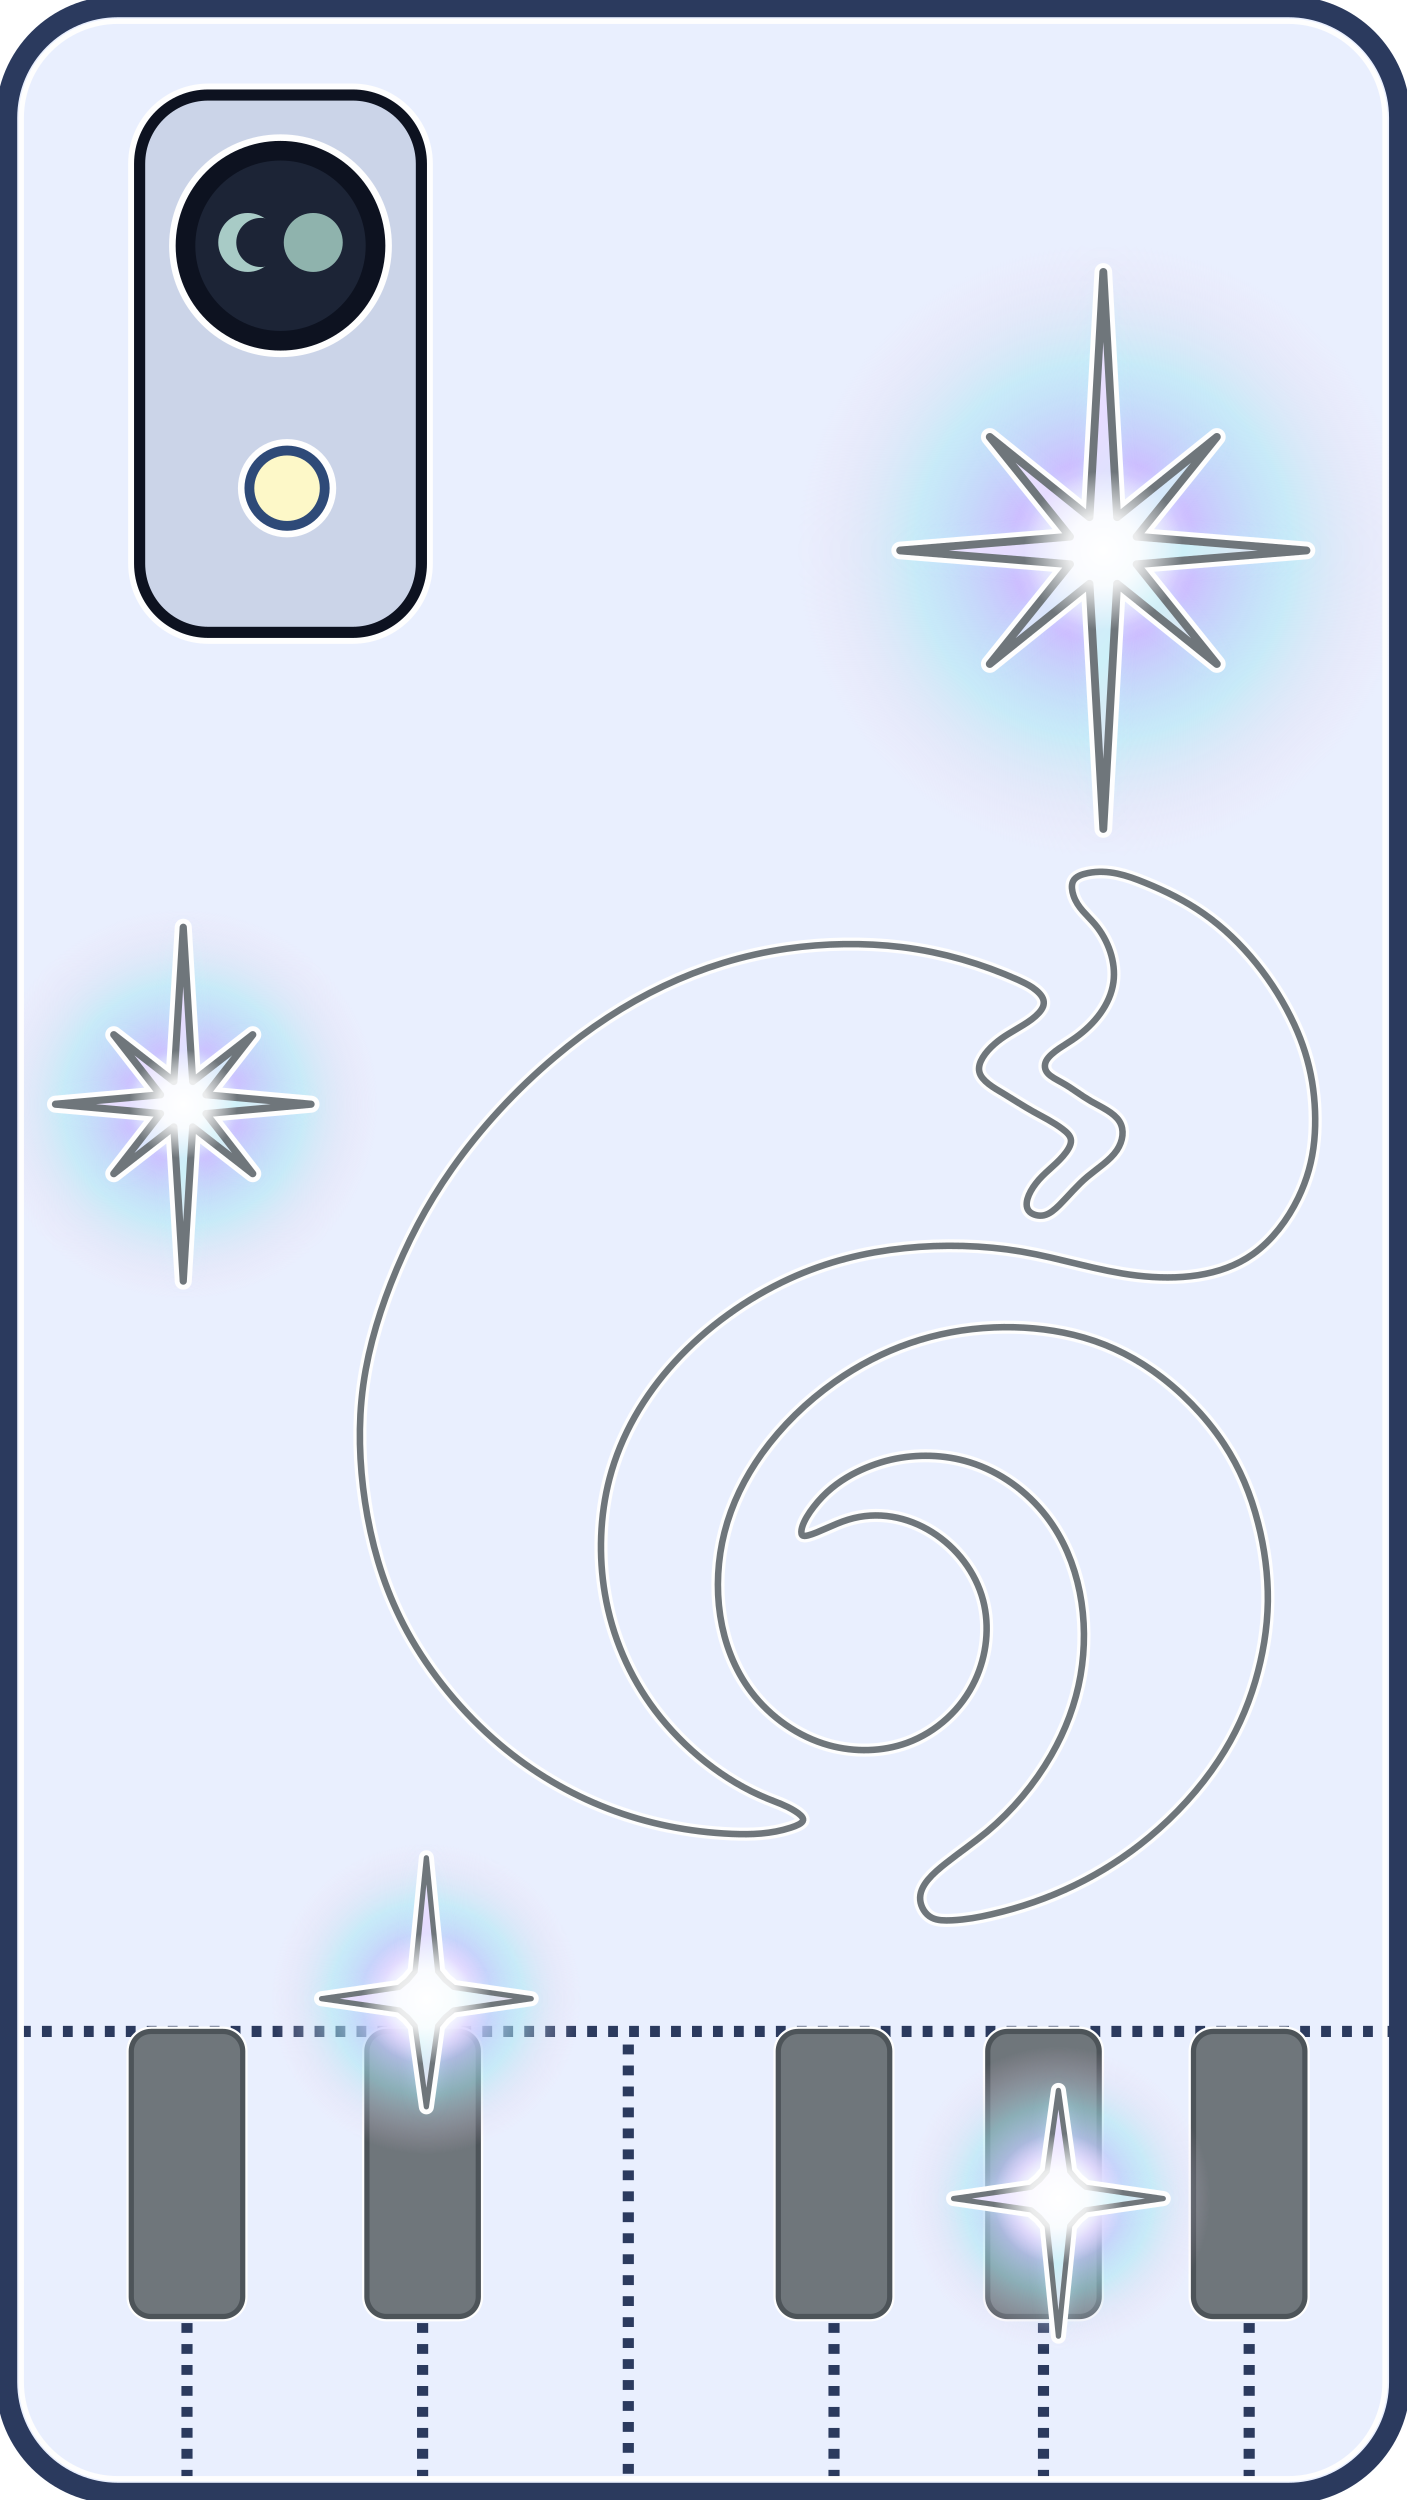
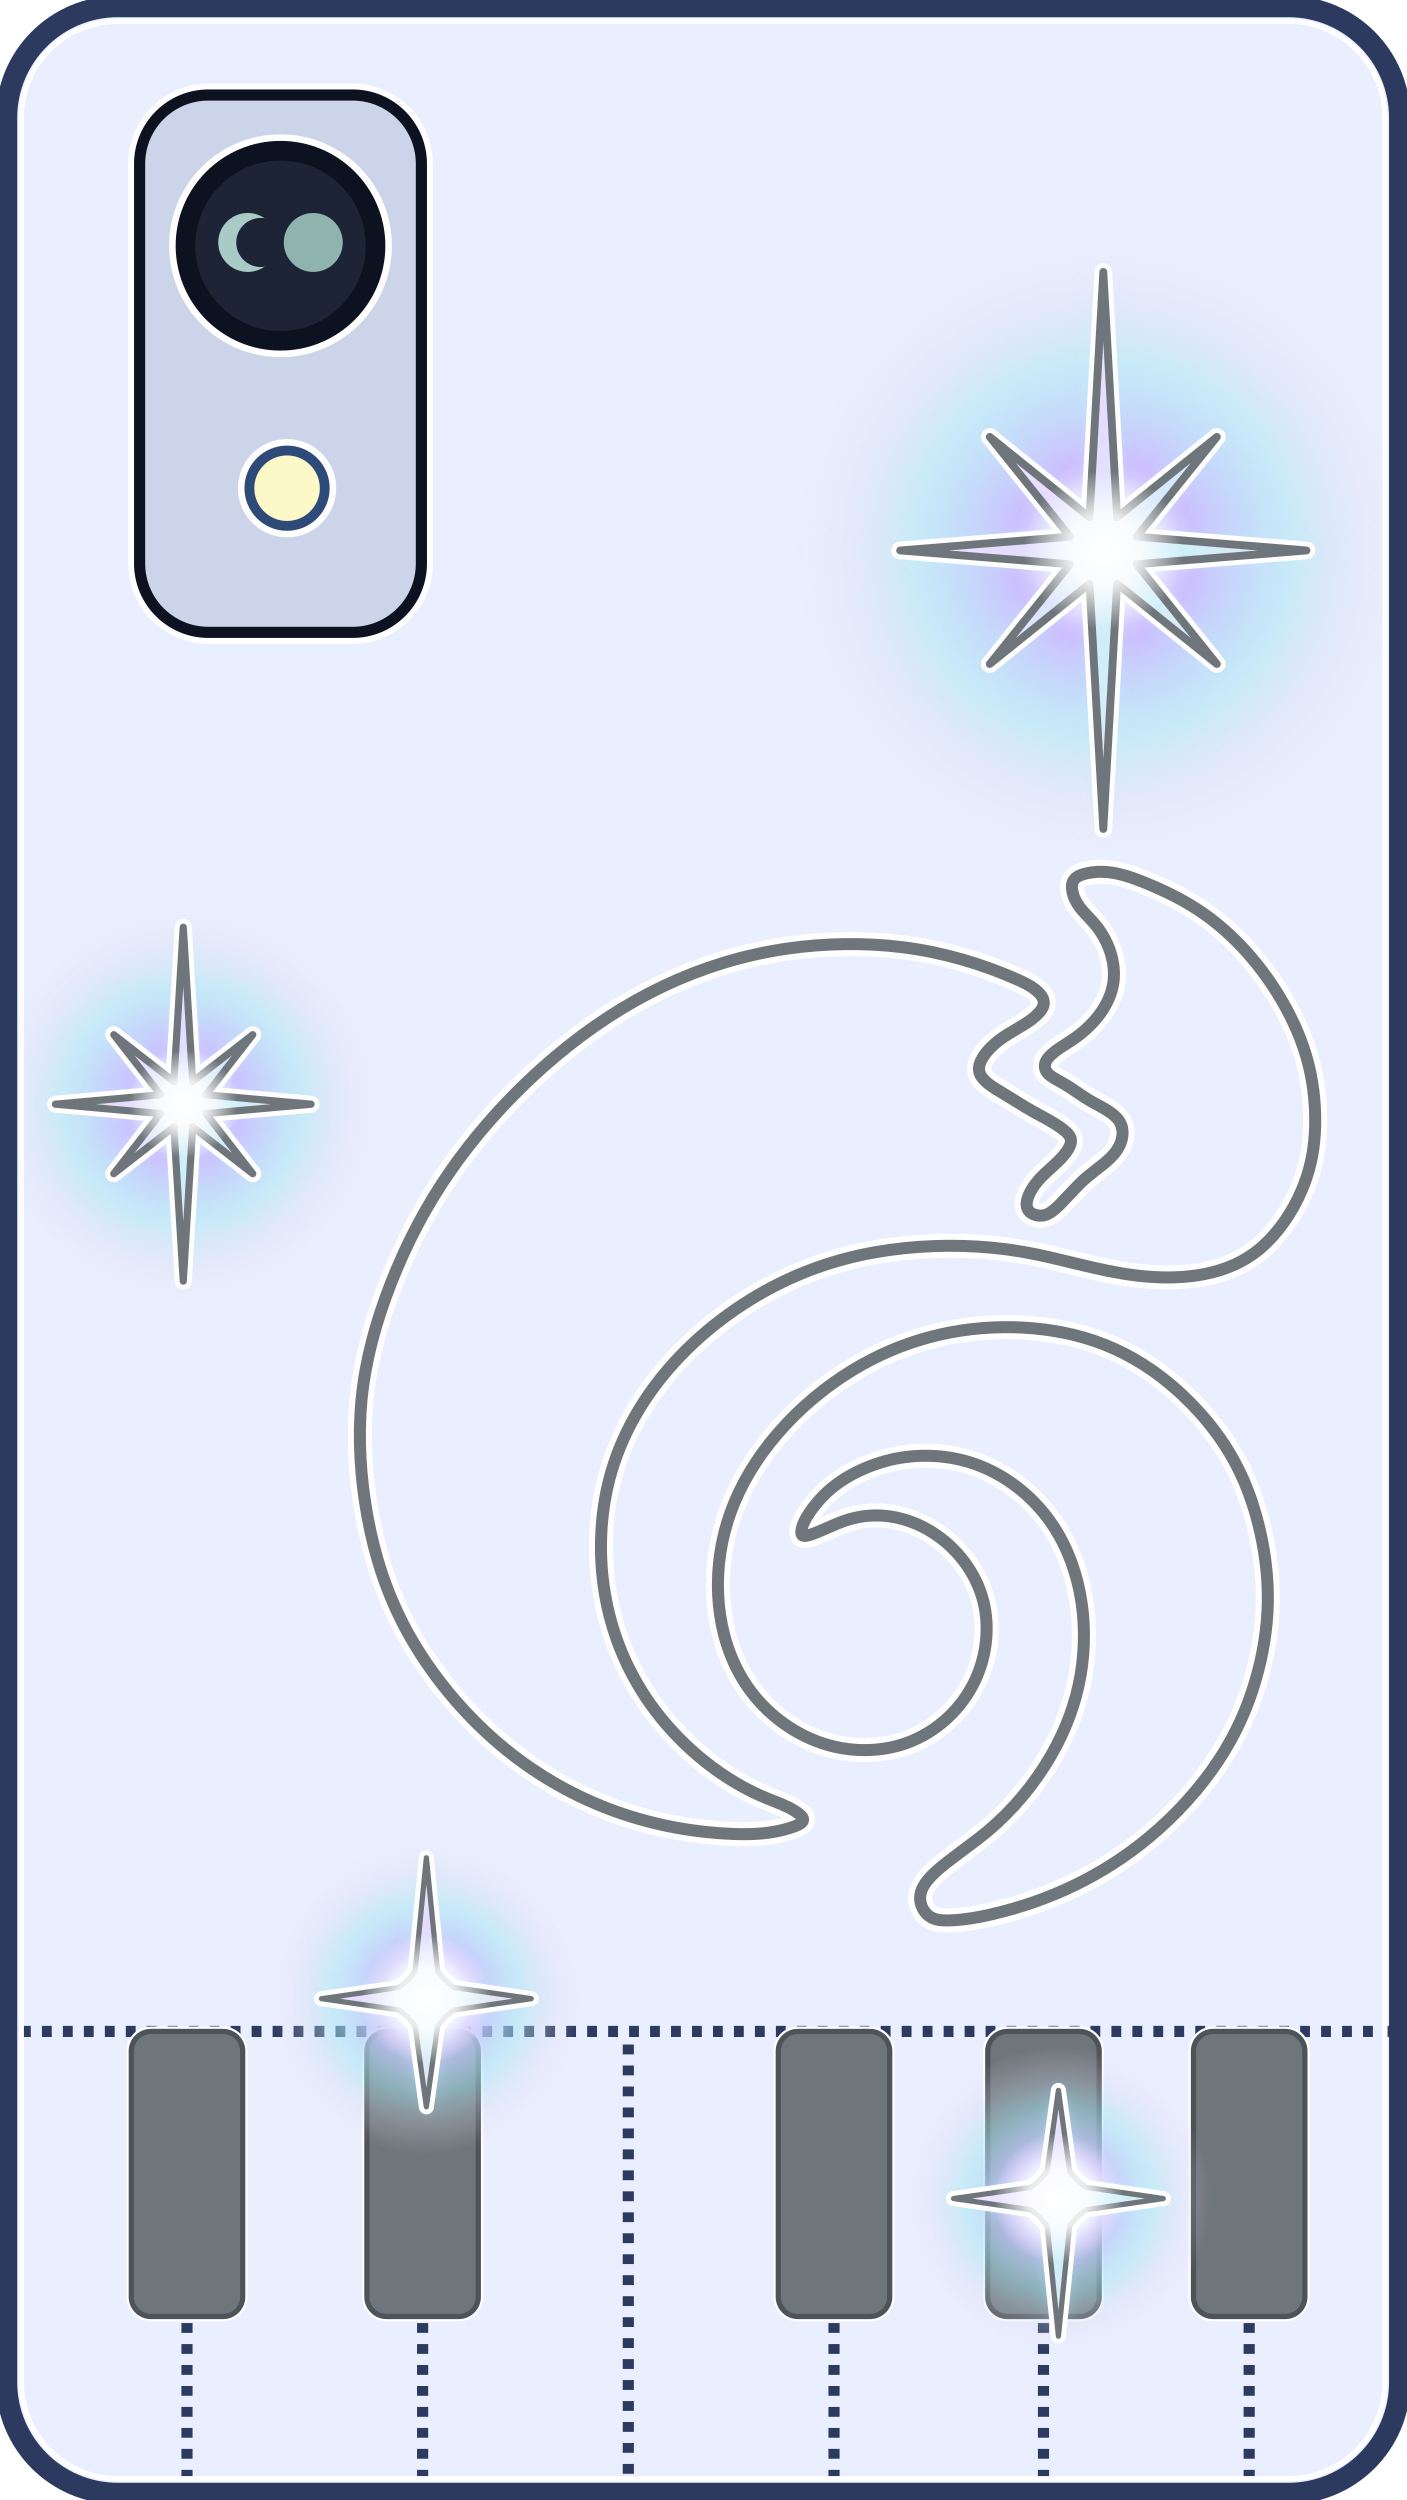
<svg xmlns="http://www.w3.org/2000/svg" viewBox="101 60 429.19 763" aria-hidden="true">
  <style>.tw{animation:tw 3.6s ease-in-out infinite;transform-box:fill-box;transform-origin:center}.core{animation-name:twc}@keyframes tw{0%,100%{opacity:.55}50%{opacity:1}}@keyframes twc{0%,100%{opacity:.6;transform:scale(.8)}50%{opacity:1;transform:scale(1.15)}}@media (prefers-reduced-motion:reduce){.tw{animation:none}}</style>
  <defs>
    <clipPath id="c">
      <rect x="101" y="60" width="429.19" height="763" rx="36" />
    </clipPath>
    <radialGradient id="glow">
      <stop offset="0" stop-color="#fdfcff" />
      <stop offset=".3" stop-color="#cbbcff" stop-opacity=".95" />
      <stop offset=".62" stop-color="#a7e6f2" stop-opacity=".5" />
      <stop offset="1" stop-color="#f6c9ea" stop-opacity="0" />
    </radialGradient>
    <radialGradient id="core">
      <stop offset="0" stop-color="#fff" />
      <stop offset=".45" stop-color="#fff" stop-opacity=".85" />
      <stop offset="1" stop-color="#fff" stop-opacity="0" />
    </radialGradient>
    <linearGradient id="holo" x1="0" y1="0" x2="1" y2="1">
      <stop offset="0" stop-color="#ffffff" />
      <stop offset=".38" stop-color="#e6dcff" />
      <stop offset=".6" stop-color="#cdf0f8" />
      <stop offset=".82" stop-color="#fbd9ee" />
      <stop offset="1" stop-color="#ffffff" />
    </linearGradient>
    <filter id="soft" x="-30%" y="-30%" width="160%" height="160%">
      <feGaussianBlur stdDeviation="3" />
    </filter>
  </defs>
  <rect x="101" y="60" width="429.19" height="763" rx="36" fill="#e9effe" />
  <g clip-path="url(#c)">
    <line x1="101" y1="680" x2="530.19" y2="680" stroke="#2b3a5e" stroke-width="3.4" stroke-dasharray="3 3.4" />
    <line x1="158.07" y1="769" x2="158.07" y2="823" stroke="#2b3a5e" stroke-width="3.4" stroke-dasharray="3 3.4" />
    <line x1="229.98" y1="769" x2="229.98" y2="823" stroke="#2b3a5e" stroke-width="3.4" stroke-dasharray="3 3.4" />
    <line x1="355.54" y1="769" x2="355.54" y2="823" stroke="#2b3a5e" stroke-width="3.4" stroke-dasharray="3 3.4" />
    <line x1="419.47" y1="769" x2="419.47" y2="823" stroke="#2b3a5e" stroke-width="3.4" stroke-dasharray="3 3.4" />
    <line x1="482.25" y1="769" x2="482.25" y2="823" stroke="#2b3a5e" stroke-width="3.4" stroke-dasharray="3 3.4" />
    <line x1="292.76" y1="684" x2="292.76" y2="823" stroke="#2b3a5e" stroke-width="3.4" stroke-dasharray="3 3.4" />
    <rect x="141.07" y="680" width="34" height="87" rx="6" fill="#6f767b" stroke="#fefefe" stroke-width="3" />
    <rect x="141.07" y="680" width="34" height="87" rx="6" fill="#6f767b" stroke="#4d5459" stroke-width="1.6" />
    <rect x="212.98" y="680" width="34" height="87" rx="6" fill="#6f767b" stroke="#fefefe" stroke-width="3" />
    <rect x="212.98" y="680" width="34" height="87" rx="6" fill="#6f767b" stroke="#4d5459" stroke-width="1.6" />
    <rect x="338.54" y="680" width="34" height="87" rx="6" fill="#6f767b" stroke="#fefefe" stroke-width="3" />
    <rect x="338.54" y="680" width="34" height="87" rx="6" fill="#6f767b" stroke="#4d5459" stroke-width="1.6" />
    <rect x="402.47" y="680" width="34" height="87" rx="6" fill="#6f767b" stroke="#fefefe" stroke-width="3" />
    <rect x="402.47" y="680" width="34" height="87" rx="6" fill="#6f767b" stroke="#4d5459" stroke-width="1.6" />
    <rect x="465.25" y="680" width="34" height="87" rx="6" fill="#6f767b" stroke="#fefefe" stroke-width="3" />
    <rect x="465.25" y="680" width="34" height="87" rx="6" fill="#6f767b" stroke="#4d5459" stroke-width="1.6" />
  </g>
-   <g clip-path="url(#c)">
-     <g transform="translate(41.73 0)">
+   <g class="glow" clip-path="url(#c)">
+     <g class="glow" transform="translate(41.73 0)">
      <circle class="tw" style="animation-delay:0s" cx="396" cy="228" r="93.5" fill="url(#glow)" />
      <path d="M396.00 143.00 L400.21 217.84 L430.65 193.35 L406.16 223.79 L458.00 228.00 L406.16 232.21 L430.65 262.65 L400.21 238.16 L396.00 313.00 L391.79 238.16 L361.35 262.65 L385.84 232.21 L334.00 228.00 L385.84 223.79 L361.35 193.35 L391.79 217.84Z" fill="#bfeefa" filter="url(#soft)" />
    </g>
-     <g transform="translate(6.93 0)">
+     <g class="glow" transform="translate(6.93 0)">
      <circle class="tw" style="animation-delay:1.1s" cx="150" cy="397" r="59.4" fill="url(#glow)" />
      <path d="M150.00 343.00 L152.87 390.07 L171.21 375.79 L156.93 394.13 L189.00 397.00 L156.93 399.87 L171.21 418.21 L152.87 403.93 L150.00 451.00 L147.13 403.93 L128.79 418.21 L143.07 399.87 L111.00 397.00 L143.07 394.13 L128.79 375.79 L147.13 390.07Z" fill="#bfeefa" filter="url(#soft)" />
    </g>
-     <g transform="translate(16.13 0)">
+     <g class="glow" transform="translate(16.13 0)">
      <circle class="tw" style="animation-delay:2.0s" cx="215" cy="670" r="47.3" fill="url(#glow)" />
      <path d="M215.00 627.00 L218.44 661.69 L220.66 664.34 L223.31 666.56 L247.00 670.00 L223.31 673.44 L220.66 675.66 L218.44 678.31 L215.00 703.00 L211.56 678.31 L209.34 675.66 L206.69 673.44 L183.00 670.00 L206.69 666.56 L209.34 664.34 L211.56 661.69Z" fill="#bfeefa" filter="url(#soft)" />
    </g>
-     <g transform="translate(40.03 0)">
+     <g class="glow" transform="translate(40.03 0)">
      <circle class="tw" style="animation-delay:0.6s" cx="384" cy="731" r="46.2" fill="url(#glow)" />
      <path d="M384.00 698.00 L387.44 722.69 L389.66 725.34 L392.31 727.56 L416.00 731.00 L392.31 734.44 L389.66 736.66 L387.44 739.31 L384.00 773.00 L380.56 739.31 L378.34 736.66 L375.69 734.44 L352.00 731.00 L375.69 727.56 L378.34 725.34 L380.56 722.69Z" fill="#bfeefa" filter="url(#soft)" />
    </g>
  </g>
  <g transform="translate(31.69 0)">
    <g transform="translate(135.49 268.21) scale(0.3107)" fill="none" stroke-linejoin="round" stroke-linecap="round">
-       <path d="M 763.2,633.8 C 705.9,636.2 653.0,654.7 606.8,687.4 C 579.6,706.6 554.8,730.7 535.4,757.7 C 518.5,781.4 505.7,807.2 498.6,835.3 C 485.3,887.9 492.1,948.2 524.8,991.6 C 543.6,1016.5 571.0,1035.9 601.4,1044.3 C 626.6,1051.2 653.8,1050.6 677.9,1041.9 C 707.0,1031.3 731.6,1008.8 744.9,980.3 C 756.2,956.1 759.4,927.6 752.7,901.9 C 738.2,846.7 677.8,804.9 620.2,822.6 C 605.6,827.1 591.2,835.4 580.7,838.1 C 578.2,838.7 575.9,839.0 574.9,837.7 C 573.8,836.3 574.0,833.3 574.9,830.1 C 576.8,823.6 581.4,816.3 586.3,810.0 C 597.3,795.7 609.8,786.0 623.8,778.3 C 635.7,771.9 648.7,766.9 662.2,763.7 C 687.6,757.9 714.7,758.6 739.6,766.3 C 769.4,775.5 795.9,794.8 814.9,819.4 C 848.1,862.5 857.7,922.1 848.4,975.7 C 843.6,1003.4 833.7,1029.5 819.6,1054.0 C 803.4,1082.2 781.6,1108.3 756.4,1129.3 C 743.9,1139.6 730.6,1148.7 716.9,1159.5 C 703.4,1170.1 689.6,1182.2 690.9,1196.3 C 691.6,1203.1 695.7,1210.3 702.2,1213.6 C 707.7,1216.5 715.0,1216.5 721.9,1216.2 C 736.0,1215.5 748.5,1213.2 760.9,1210.3 C 817.0,1197.4 869.8,1172.9 915.9,1134.5 C 942.0,1112.8 965.9,1086.6 984.1,1058.9 C 1000.2,1034.5 1011.9,1009.0 1020.1,981.2 C 1027.4,956.4 1032.0,929.8 1032.4,902.9 C 1032.7,876.8 1029.1,850.4 1022.8,825.9 C 1015.7,797.9 1005.1,772.2 989.1,748.0 C 971.0,720.6 946.0,695.1 918.9,676.1 C 895.0,659.4 869.4,647.8 841.1,641.0 C 816.2,635.0 789.2,632.7 763.2,633.8 ZM 855.6,187.5 C 849.5,188.7 843.3,190.9 841.0,195.7 C 839.2,199.5 839.9,204.9 841.5,209.6 C 845.4,221.4 854.8,228.6 862.5,237.7 C 875.7,253.4 883.4,275.0 880.7,294.7 C 877.7,316.6 862.0,336.0 843.4,349.2 C 838.4,352.8 833.1,355.9 827.5,359.7 C 822.3,363.3 816.9,367.6 814.6,372.1 C 812.6,376.2 813.1,380.5 816.0,383.9 C 819.1,387.6 825.0,390.4 830.1,393.3 C 840.9,399.3 848.1,405.5 858.5,411.5 C 868.4,417.2 881.3,422.8 886.6,431.4 C 891.8,439.7 890.1,450.7 884.2,459.6 C 877.4,469.8 865.1,477.4 855.2,485.7 C 845.0,494.3 837.4,503.7 827.7,513.5 C 823.1,518.0 818.1,522.5 812.3,523.7 C 807.3,524.7 801.6,523.2 798.5,520.3 C 791.9,514.1 797.2,501.8 804.4,492.5 C 812.3,482.1 822.6,475.5 831.2,465.5 C 835.5,460.5 839.4,454.7 839.0,449.9 C 838.7,445.6 835.0,442.1 830.7,438.9 C 822.0,432.3 811.0,426.8 801.6,421.6 C 791.8,416.1 783.8,410.8 773.4,404.5 C 763.3,398.5 751.0,391.6 749.0,382.7 C 746.9,373.9 755.1,363.1 763.8,355.5 C 772.7,347.6 782.1,343.0 792.2,336.7 C 797.7,333.3 803.4,329.4 807.5,324.8 C 809.4,322.7 810.9,320.5 811.7,318.3 C 812.3,316.4 812.5,314.4 812.0,312.4 C 810.9,307.7 806.1,303.3 801.2,299.9 C 796.6,296.8 792.0,294.7 787.3,292.5 C 751.6,276.6 713.2,265.2 672.6,260.2 C 635.6,255.7 596.9,256.4 560.1,261.7 C 474.2,274.2 398.9,311.7 332.1,368.1 C 294.1,400.1 258.9,438.2 230.8,478.2 C 205.7,513.9 186.4,551.2 170.9,590.7 C 156.8,626.9 145.9,665.0 142.1,705.2 C 138.5,742.9 141.2,782.5 147.9,819.3 C 155.3,859.8 167.6,897.0 187.0,932.6 C 209.5,973.7 241.5,1012.6 278.0,1043.5 C 342.5,1098.0 421.1,1127.7 505.9,1131.3 C 525.0,1132.1 544.4,1131.5 563.7,1125.2 C 569.6,1123.3 575.5,1120.8 575.9,1117.7 C 576.3,1114.9 572.2,1111.5 567.8,1108.8 C 559.3,1103.4 549.9,1100.3 540.6,1096.5 C 498.3,1079.3 458.9,1047.6 430.5,1010.1 C 404.9,976.1 388.3,937.3 381.2,895.5 C 374.9,858.3 376.2,818.8 385.7,782.3 C 396.9,739.5 419.6,700.8 449.6,667.9 C 481.1,633.4 520.7,605.1 562.4,586.0 C 598.3,569.6 635.6,560.0 675.8,555.9 C 713.3,552.0 753.2,553.0 790.3,559.3 C 829.2,565.9 865.0,578.3 904.2,582.9 C 943.4,587.5 986.0,584.3 1017.7,561.8 C 1036.8,548.2 1052.0,527.7 1062.2,506.7 C 1070.9,488.7 1076.1,470.4 1078.0,450.2 C 1079.8,431.5 1078.9,411.2 1075.9,392.7 C 1072.5,372.4 1066.7,354.3 1058.4,336.3 C 1039.3,294.8 1007.7,254.1 969.3,227.3 C 951.3,214.7 931.9,205.2 911.8,197.0 C 893.9,189.7 875.5,183.5 855.6,187.5 Z" stroke="#fefefe" stroke-width="4" vector-effect="non-scaling-stroke" />
-       <path d="M 763.2,633.8 C 705.9,636.2 653.0,654.7 606.8,687.4 C 579.6,706.6 554.8,730.7 535.4,757.7 C 518.5,781.4 505.7,807.2 498.6,835.3 C 485.3,887.9 492.1,948.2 524.8,991.6 C 543.6,1016.5 571.0,1035.9 601.4,1044.3 C 626.6,1051.2 653.8,1050.6 677.9,1041.9 C 707.0,1031.3 731.6,1008.8 744.9,980.3 C 756.2,956.1 759.4,927.6 752.7,901.9 C 738.2,846.7 677.8,804.9 620.2,822.6 C 605.6,827.1 591.2,835.4 580.7,838.1 C 578.2,838.7 575.9,839.0 574.9,837.7 C 573.8,836.3 574.0,833.3 574.9,830.1 C 576.8,823.6 581.4,816.3 586.3,810.0 C 597.3,795.7 609.8,786.0 623.8,778.3 C 635.7,771.9 648.7,766.9 662.2,763.7 C 687.6,757.9 714.7,758.6 739.6,766.3 C 769.4,775.5 795.9,794.8 814.9,819.4 C 848.1,862.5 857.7,922.1 848.4,975.7 C 843.6,1003.4 833.7,1029.5 819.6,1054.0 C 803.4,1082.2 781.6,1108.3 756.4,1129.3 C 743.9,1139.6 730.6,1148.7 716.9,1159.5 C 703.4,1170.1 689.6,1182.2 690.9,1196.3 C 691.6,1203.1 695.7,1210.3 702.2,1213.6 C 707.7,1216.5 715.0,1216.5 721.9,1216.2 C 736.0,1215.5 748.5,1213.2 760.9,1210.3 C 817.0,1197.4 869.8,1172.9 915.9,1134.5 C 942.0,1112.8 965.9,1086.6 984.1,1058.9 C 1000.2,1034.5 1011.9,1009.0 1020.1,981.2 C 1027.4,956.4 1032.0,929.8 1032.4,902.9 C 1032.7,876.8 1029.1,850.4 1022.8,825.9 C 1015.7,797.9 1005.1,772.2 989.1,748.0 C 971.0,720.6 946.0,695.1 918.9,676.1 C 895.0,659.4 869.4,647.8 841.1,641.0 C 816.2,635.0 789.2,632.7 763.2,633.8 ZM 855.6,187.5 C 849.5,188.7 843.3,190.9 841.0,195.7 C 839.2,199.5 839.9,204.9 841.5,209.6 C 845.4,221.4 854.8,228.6 862.5,237.7 C 875.7,253.4 883.4,275.0 880.7,294.7 C 877.7,316.6 862.0,336.0 843.4,349.2 C 838.4,352.8 833.1,355.9 827.5,359.7 C 822.3,363.3 816.9,367.6 814.6,372.1 C 812.6,376.2 813.1,380.5 816.0,383.9 C 819.1,387.6 825.0,390.4 830.1,393.3 C 840.9,399.3 848.1,405.5 858.5,411.5 C 868.4,417.2 881.3,422.8 886.6,431.4 C 891.8,439.7 890.1,450.7 884.2,459.6 C 877.4,469.8 865.1,477.4 855.2,485.7 C 845.0,494.3 837.4,503.7 827.7,513.5 C 823.1,518.0 818.1,522.5 812.3,523.7 C 807.3,524.7 801.6,523.2 798.5,520.3 C 791.9,514.1 797.2,501.8 804.4,492.5 C 812.3,482.1 822.6,475.5 831.2,465.5 C 835.5,460.5 839.4,454.7 839.0,449.9 C 838.7,445.6 835.0,442.1 830.7,438.9 C 822.0,432.3 811.0,426.8 801.6,421.6 C 791.8,416.1 783.8,410.8 773.4,404.5 C 763.3,398.5 751.0,391.6 749.0,382.7 C 746.9,373.9 755.1,363.1 763.8,355.5 C 772.7,347.6 782.1,343.0 792.2,336.7 C 797.7,333.3 803.4,329.4 807.5,324.8 C 809.4,322.7 810.9,320.5 811.7,318.3 C 812.3,316.4 812.5,314.4 812.0,312.4 C 810.9,307.7 806.1,303.3 801.2,299.9 C 796.6,296.8 792.0,294.7 787.3,292.5 C 751.6,276.6 713.2,265.2 672.6,260.2 C 635.6,255.7 596.9,256.4 560.1,261.7 C 474.2,274.2 398.9,311.7 332.1,368.1 C 294.1,400.1 258.9,438.2 230.8,478.2 C 205.7,513.9 186.4,551.2 170.9,590.7 C 156.8,626.9 145.9,665.0 142.1,705.2 C 138.5,742.9 141.2,782.5 147.9,819.3 C 155.3,859.8 167.6,897.0 187.0,932.6 C 209.5,973.7 241.5,1012.6 278.0,1043.5 C 342.5,1098.0 421.1,1127.7 505.9,1131.3 C 525.0,1132.1 544.4,1131.5 563.7,1125.2 C 569.6,1123.3 575.5,1120.8 575.9,1117.7 C 576.3,1114.9 572.2,1111.5 567.8,1108.8 C 559.3,1103.4 549.9,1100.3 540.6,1096.5 C 498.3,1079.3 458.9,1047.6 430.5,1010.1 C 404.9,976.1 388.3,937.3 381.2,895.5 C 374.9,858.3 376.2,818.8 385.7,782.3 C 396.9,739.5 419.6,700.8 449.6,667.9 C 481.1,633.4 520.7,605.1 562.4,586.0 C 598.3,569.6 635.6,560.0 675.8,555.9 C 713.3,552.0 753.2,553.0 790.3,559.3 C 829.2,565.9 865.0,578.3 904.2,582.9 C 943.4,587.5 986.0,584.3 1017.7,561.8 C 1036.8,548.2 1052.0,527.7 1062.2,506.7 C 1070.9,488.7 1076.1,470.4 1078.0,450.2 C 1079.8,431.5 1078.9,411.2 1075.9,392.7 C 1072.5,372.4 1066.7,354.3 1058.4,336.3 C 1039.3,294.8 1007.7,254.1 969.3,227.3 C 951.3,214.7 931.9,205.2 911.8,197.0 C 893.9,189.7 875.5,183.5 855.6,187.5 Z" stroke="#6f767b" stroke-width="2" vector-effect="non-scaling-stroke" />
+       <path d="M 763.2,633.8 C 705.9,636.2 653.0,654.7 606.8,687.4 C 579.6,706.6 554.8,730.7 535.4,757.7 C 518.5,781.4 505.7,807.2 498.6,835.3 C 485.3,887.9 492.1,948.2 524.8,991.6 C 543.6,1016.5 571.0,1035.9 601.4,1044.3 C 626.6,1051.2 653.8,1050.6 677.9,1041.9 C 707.0,1031.3 731.6,1008.8 744.9,980.3 C 756.2,956.1 759.4,927.6 752.7,901.9 C 738.2,846.7 677.8,804.9 620.2,822.6 C 605.6,827.1 591.2,835.4 580.7,838.1 C 578.2,838.7 575.9,839.0 574.9,837.7 C 573.8,836.3 574.0,833.3 574.9,830.1 C 576.8,823.6 581.4,816.3 586.3,810.0 C 597.3,795.7 609.8,786.0 623.8,778.3 C 635.7,771.9 648.7,766.9 662.2,763.7 C 687.6,757.9 714.7,758.6 739.6,766.3 C 769.4,775.5 795.9,794.8 814.9,819.4 C 848.1,862.5 857.7,922.1 848.4,975.7 C 843.6,1003.4 833.7,1029.5 819.6,1054.0 C 803.4,1082.2 781.6,1108.3 756.4,1129.3 C 743.9,1139.6 730.6,1148.7 716.9,1159.5 C 703.4,1170.1 689.6,1182.2 690.9,1196.3 C 691.6,1203.1 695.7,1210.3 702.2,1213.6 C 707.7,1216.5 715.0,1216.5 721.9,1216.2 C 736.0,1215.5 748.5,1213.2 760.9,1210.3 C 817.0,1197.4 869.8,1172.9 915.9,1134.5 C 942.0,1112.8 965.9,1086.6 984.1,1058.9 C 1000.2,1034.5 1011.9,1009.0 1020.1,981.2 C 1027.4,956.4 1032.0,929.8 1032.4,902.9 C 1032.7,876.8 1029.1,850.4 1022.8,825.9 C 1015.7,797.9 1005.1,772.2 989.1,748.0 C 971.0,720.6 946.0,695.1 918.9,676.1 C 895.0,659.4 869.4,647.8 841.1,641.0 C 816.2,635.0 789.2,632.7 763.2,633.8 ZM 855.6,187.5 C 849.5,188.7 843.3,190.9 841.0,195.7 C 839.2,199.5 839.9,204.9 841.5,209.6 C 845.4,221.4 854.8,228.6 862.5,237.7 C 875.7,253.4 883.4,275.0 880.7,294.7 C 877.7,316.6 862.0,336.0 843.4,349.2 C 838.4,352.8 833.1,355.9 827.5,359.7 C 822.3,363.3 816.9,367.6 814.6,372.1 C 812.6,376.2 813.1,380.5 816.0,383.9 C 819.1,387.6 825.0,390.4 830.1,393.3 C 840.9,399.3 848.1,405.5 858.5,411.5 C 868.4,417.2 881.3,422.8 886.6,431.4 C 891.8,439.7 890.1,450.7 884.2,459.6 C 877.4,469.8 865.1,477.4 855.2,485.7 C 845.0,494.3 837.4,503.7 827.7,513.5 C 823.1,518.0 818.1,522.5 812.3,523.7 C 807.3,524.7 801.6,523.2 798.5,520.3 C 791.9,514.1 797.2,501.8 804.4,492.5 C 812.3,482.1 822.6,475.5 831.2,465.5 C 835.5,460.5 839.4,454.7 839.0,449.9 C 838.7,445.6 835.0,442.1 830.7,438.9 C 822.0,432.3 811.0,426.8 801.6,421.6 C 791.8,416.1 783.8,410.8 773.4,404.5 C 763.3,398.5 751.0,391.6 749.0,382.7 C 746.9,373.9 755.1,363.1 763.8,355.5 C 772.7,347.6 782.1,343.0 792.2,336.7 C 797.7,333.3 803.4,329.4 807.5,324.8 C 809.4,322.7 810.9,320.5 811.7,318.3 C 812.3,316.4 812.5,314.4 812.0,312.4 C 810.9,307.7 806.1,303.3 801.2,299.9 C 796.6,296.8 792.0,294.7 787.3,292.5 C 751.6,276.6 713.2,265.2 672.6,260.2 C 635.6,255.7 596.9,256.4 560.1,261.7 C 474.2,274.2 398.9,311.7 332.1,368.1 C 294.1,400.1 258.9,438.2 230.8,478.2 C 205.7,513.9 186.4,551.2 170.9,590.7 C 156.8,626.9 145.9,665.0 142.1,705.2 C 138.5,742.9 141.2,782.5 147.9,819.3 C 155.3,859.8 167.6,897.0 187.0,932.6 C 209.5,973.7 241.5,1012.6 278.0,1043.5 C 342.5,1098.0 421.1,1127.7 505.9,1131.3 C 525.0,1132.1 544.4,1131.5 563.7,1125.2 C 569.6,1123.3 575.5,1120.8 575.9,1117.7 C 576.3,1114.9 572.2,1111.5 567.8,1108.8 C 559.3,1103.4 549.9,1100.3 540.6,1096.5 C 498.3,1079.3 458.9,1047.6 430.5,1010.1 C 404.9,976.1 388.3,937.3 381.2,895.5 C 374.9,858.3 376.2,818.8 385.7,782.3 C 396.9,739.5 419.6,700.8 449.6,667.9 C 481.1,633.4 520.7,605.1 562.4,586.0 C 598.3,569.6 635.6,560.0 675.8,555.9 C 713.3,552.0 753.2,553.0 790.3,559.3 C 829.2,565.9 865.0,578.3 904.2,582.9 C 943.4,587.5 986.0,584.3 1017.7,561.8 C 1036.8,548.2 1052.0,527.7 1062.2,506.7 C 1070.9,488.7 1076.1,470.4 1078.0,450.2 C 1079.8,431.5 1078.9,411.2 1075.9,392.7 C 1072.5,372.4 1066.7,354.3 1058.4,336.3 C 1039.3,294.8 1007.7,254.1 969.3,227.3 C 951.3,214.7 931.9,205.2 911.8,197.0 C 893.9,189.7 875.5,183.5 855.6,187.5 Z" stroke="#fefefe" stroke-width="23.61" />
+       <path d="M 763.2,633.8 C 705.9,636.2 653.0,654.7 606.8,687.4 C 579.6,706.6 554.8,730.7 535.4,757.7 C 518.5,781.4 505.7,807.2 498.6,835.3 C 485.3,887.9 492.1,948.2 524.8,991.6 C 543.6,1016.5 571.0,1035.9 601.4,1044.3 C 626.6,1051.2 653.8,1050.6 677.9,1041.9 C 707.0,1031.3 731.6,1008.8 744.9,980.3 C 756.2,956.1 759.4,927.6 752.7,901.9 C 738.2,846.7 677.8,804.9 620.2,822.6 C 605.6,827.1 591.2,835.4 580.7,838.1 C 578.2,838.7 575.9,839.0 574.9,837.7 C 573.8,836.3 574.0,833.3 574.9,830.1 C 576.8,823.6 581.4,816.3 586.3,810.0 C 597.3,795.7 609.8,786.0 623.8,778.3 C 635.7,771.9 648.7,766.9 662.2,763.7 C 687.6,757.9 714.7,758.6 739.6,766.3 C 769.4,775.5 795.9,794.8 814.9,819.4 C 848.1,862.5 857.7,922.1 848.4,975.7 C 843.6,1003.4 833.7,1029.5 819.6,1054.0 C 803.4,1082.2 781.6,1108.3 756.4,1129.3 C 743.9,1139.6 730.6,1148.7 716.9,1159.5 C 703.4,1170.1 689.6,1182.2 690.9,1196.3 C 691.6,1203.1 695.7,1210.3 702.2,1213.6 C 707.7,1216.5 715.0,1216.5 721.9,1216.2 C 736.0,1215.5 748.5,1213.2 760.9,1210.3 C 817.0,1197.4 869.8,1172.9 915.9,1134.5 C 942.0,1112.8 965.9,1086.6 984.1,1058.9 C 1000.2,1034.5 1011.9,1009.0 1020.1,981.2 C 1027.4,956.4 1032.0,929.8 1032.4,902.9 C 1032.7,876.8 1029.1,850.4 1022.8,825.9 C 1015.7,797.9 1005.1,772.2 989.1,748.0 C 971.0,720.6 946.0,695.1 918.9,676.1 C 895.0,659.4 869.4,647.8 841.1,641.0 C 816.2,635.0 789.2,632.7 763.2,633.8 ZM 855.6,187.5 C 849.5,188.7 843.3,190.9 841.0,195.7 C 839.2,199.5 839.9,204.9 841.5,209.6 C 845.4,221.4 854.8,228.6 862.5,237.7 C 875.7,253.4 883.4,275.0 880.7,294.7 C 877.7,316.6 862.0,336.0 843.4,349.2 C 838.4,352.8 833.1,355.9 827.5,359.7 C 822.3,363.3 816.9,367.6 814.6,372.1 C 812.6,376.2 813.1,380.5 816.0,383.9 C 819.1,387.6 825.0,390.4 830.1,393.3 C 840.9,399.3 848.1,405.5 858.5,411.5 C 868.4,417.2 881.3,422.8 886.6,431.4 C 891.8,439.7 890.1,450.7 884.2,459.6 C 877.4,469.8 865.1,477.4 855.2,485.7 C 845.0,494.3 837.4,503.7 827.7,513.5 C 823.1,518.0 818.1,522.5 812.3,523.7 C 807.3,524.7 801.6,523.2 798.5,520.3 C 791.9,514.1 797.2,501.8 804.4,492.5 C 812.3,482.1 822.6,475.5 831.2,465.5 C 835.5,460.5 839.4,454.7 839.0,449.9 C 838.7,445.6 835.0,442.1 830.7,438.9 C 822.0,432.3 811.0,426.8 801.6,421.6 C 791.8,416.1 783.8,410.8 773.4,404.5 C 763.3,398.5 751.0,391.6 749.0,382.7 C 746.9,373.9 755.1,363.1 763.8,355.5 C 772.7,347.6 782.1,343.0 792.2,336.7 C 797.7,333.3 803.4,329.4 807.5,324.8 C 809.4,322.7 810.9,320.5 811.7,318.3 C 812.3,316.4 812.5,314.4 812.0,312.4 C 810.9,307.7 806.1,303.3 801.2,299.9 C 796.6,296.8 792.0,294.7 787.3,292.5 C 751.6,276.6 713.2,265.2 672.6,260.2 C 635.6,255.7 596.9,256.4 560.1,261.7 C 474.2,274.2 398.9,311.7 332.1,368.1 C 294.1,400.1 258.9,438.2 230.8,478.2 C 205.7,513.9 186.4,551.2 170.9,590.7 C 156.8,626.9 145.9,665.0 142.1,705.2 C 138.5,742.9 141.2,782.5 147.9,819.3 C 155.3,859.8 167.6,897.0 187.0,932.6 C 209.5,973.7 241.5,1012.6 278.0,1043.5 C 342.5,1098.0 421.1,1127.7 505.9,1131.3 C 525.0,1132.1 544.4,1131.5 563.7,1125.2 C 569.6,1123.3 575.5,1120.8 575.9,1117.7 C 576.3,1114.9 572.2,1111.5 567.8,1108.8 C 559.3,1103.4 549.9,1100.3 540.6,1096.5 C 498.3,1079.3 458.9,1047.6 430.5,1010.1 C 404.9,976.1 388.3,937.3 381.2,895.5 C 374.9,858.3 376.2,818.8 385.7,782.3 C 396.9,739.5 419.6,700.8 449.6,667.9 C 481.1,633.4 520.7,605.1 562.4,586.0 C 598.3,569.6 635.6,560.0 675.8,555.9 C 713.3,552.0 753.2,553.0 790.3,559.3 C 829.2,565.9 865.0,578.3 904.2,582.9 C 943.4,587.5 986.0,584.3 1017.7,561.8 C 1036.8,548.2 1052.0,527.7 1062.2,506.7 C 1070.9,488.7 1076.1,470.4 1078.0,450.2 C 1079.8,431.5 1078.9,411.2 1075.9,392.7 C 1072.5,372.4 1066.7,354.3 1058.4,336.3 C 1039.3,294.8 1007.7,254.1 969.3,227.3 C 951.3,214.7 931.9,205.2 911.8,197.0 C 893.9,189.7 875.5,183.5 855.6,187.5 Z" stroke="#6f767b" stroke-width="11.81" />
    </g>
  </g>
  <g transform="translate(41.73 0)">
    <path d="M396.00 143.00 L400.21 217.84 L430.65 193.35 L406.16 223.79 L458.00 228.00 L406.16 232.21 L430.65 262.65 L400.21 238.16 L396.00 313.00 L391.79 238.16 L361.35 262.65 L385.84 232.21 L334.00 228.00 L385.84 223.79 L361.35 193.35 L391.79 217.84Z" fill="none" stroke="#fefefe" stroke-width="5.4" stroke-linejoin="round" />
-     <path d="M396.00 143.00 L400.21 217.84 L430.65 193.35 L406.16 223.79 L458.00 228.00 L406.16 232.21 L430.65 262.65 L400.21 238.16 L396.00 313.00 L391.79 238.16 L361.35 262.65 L385.84 232.21 L334.00 228.00 L385.84 223.79 L361.35 193.35 L391.79 217.84Z" fill="url(#holo)" stroke="#6f767b" stroke-width="2.4" stroke-linejoin="round" />
+     <path data-star="" d="M396.00 143.00 L400.21 217.84 L430.65 193.35 L406.16 223.79 L458.00 228.00 L406.16 232.21 L430.65 262.65 L400.21 238.16 L396.00 313.00 L391.79 238.16 L361.35 262.65 L385.84 232.21 L334.00 228.00 L385.84 223.79 L361.35 193.35 L391.79 217.84Z" fill="url(#holo)" stroke="#6f767b" stroke-width="2.4" stroke-linejoin="round" />
    <circle class="tw core" style="animation-delay:0.4s" cx="396" cy="228" r="24.2" fill="url(#core)" />
  </g>
  <g transform="translate(6.93 0)">
    <path d="M150.00 343.00 L152.87 390.07 L171.21 375.79 L156.93 394.13 L189.00 397.00 L156.93 399.87 L171.21 418.21 L152.87 403.93 L150.00 451.00 L147.13 403.93 L128.79 418.21 L143.07 399.87 L111.00 397.00 L143.07 394.13 L128.79 375.79 L147.13 390.07Z" fill="none" stroke="#fefefe" stroke-width="5.2" stroke-linejoin="round" />
-     <path d="M150.00 343.00 L152.87 390.07 L171.21 375.79 L156.93 394.13 L189.00 397.00 L156.93 399.87 L171.21 418.21 L152.87 403.93 L150.00 451.00 L147.13 403.93 L128.79 418.21 L143.07 399.87 L111.00 397.00 L143.07 394.13 L128.79 375.79 L147.13 390.07Z" fill="url(#holo)" stroke="#6f767b" stroke-width="2.2" stroke-linejoin="round" />
+     <path data-star="" d="M150.00 343.00 L152.87 390.07 L171.21 375.79 L156.93 394.13 L189.00 397.00 L156.93 399.87 L171.21 418.21 L152.87 403.93 L150.00 451.00 L147.13 403.93 L128.79 418.21 L143.07 399.87 L111.00 397.00 L143.07 394.13 L128.79 375.79 L147.13 390.07Z" fill="url(#holo)" stroke="#6f767b" stroke-width="2.2" stroke-linejoin="round" />
    <circle class="tw core" style="animation-delay:1.5s" cx="150" cy="397" r="16.5" fill="url(#core)" />
  </g>
  <g transform="translate(16.13 0)">
    <path d="M215.00 627.00 L218.44 661.69 L220.66 664.34 L223.31 666.56 L247.00 670.00 L223.31 673.44 L220.66 675.66 L218.44 678.31 L215.00 703.00 L211.56 678.31 L209.34 675.66 L206.69 673.44 L183.00 670.00 L206.69 666.56 L209.34 664.34 L211.56 661.69Z" fill="none" stroke="#fefefe" stroke-width="4.6" stroke-linejoin="round" />
-     <path d="M215.00 627.00 L218.44 661.69 L220.66 664.34 L223.31 666.56 L247.00 670.00 L223.31 673.44 L220.66 675.66 L218.44 678.31 L215.00 703.00 L211.56 678.31 L209.34 675.66 L206.69 673.44 L183.00 670.00 L206.69 666.56 L209.34 664.34 L211.56 661.69Z" fill="url(#holo)" stroke="#6f767b" stroke-width="1.6" stroke-linejoin="round" />
+     <path data-star="" d="M215.00 627.00 L218.44 661.69 L220.66 664.34 L223.31 666.56 L247.00 670.00 L223.31 673.44 L220.66 675.66 L218.44 678.31 L215.00 703.00 L211.56 678.31 L209.34 675.66 L206.69 673.44 L183.00 670.00 L206.69 666.56 L209.34 664.34 L211.56 661.69Z" fill="url(#holo)" stroke="#6f767b" stroke-width="1.6" stroke-linejoin="round" />
    <circle class="tw core" style="animation-delay:2.4s" cx="215" cy="670" r="19.8" fill="url(#core)" />
  </g>
  <g transform="translate(40.03 0)">
    <path d="M384.00 698.00 L387.44 722.69 L389.66 725.34 L392.31 727.56 L416.00 731.00 L392.31 734.44 L389.66 736.66 L387.44 739.31 L384.00 773.00 L380.56 739.31 L378.34 736.66 L375.69 734.44 L352.00 731.00 L375.69 727.56 L378.34 725.34 L380.56 722.69Z" fill="none" stroke="#fefefe" stroke-width="4.6" stroke-linejoin="round" />
-     <path d="M384.00 698.00 L387.44 722.69 L389.66 725.34 L392.31 727.56 L416.00 731.00 L392.31 734.44 L389.66 736.66 L387.44 739.31 L384.00 773.00 L380.56 739.31 L378.34 736.66 L375.69 734.44 L352.00 731.00 L375.69 727.56 L378.34 725.34 L380.56 722.69Z" fill="url(#holo)" stroke="#6f767b" stroke-width="1.6" stroke-linejoin="round" />
+     <path data-star="" d="M384.00 698.00 L387.44 722.69 L389.66 725.34 L392.31 727.56 L416.00 731.00 L392.31 734.44 L389.66 736.66 L387.44 739.31 L384.00 773.00 L380.56 739.31 L378.34 736.66 L375.69 734.44 L352.00 731.00 L375.69 727.56 L378.34 725.34 L380.56 722.69Z" fill="url(#holo)" stroke="#6f767b" stroke-width="1.6" stroke-linejoin="round" />
    <circle class="tw core" style="animation-delay:1.0s" cx="384" cy="731" r="19.8" fill="url(#core)" />
  </g>
  <g transform="translate(10.61 0)">
    <rect x="133" y="89" width="86" height="164" rx="21" fill="#cbd4e8" stroke="#fefefe" stroke-width="7" />
    <rect x="133" y="89" width="86" height="164" rx="21" fill="#cbd4e8" stroke="#0d1220" stroke-width="3.4" />
    <circle cx="176" cy="135" r="33" fill="#0d1220" stroke="#fefefe" stroke-width="2" />
    <circle cx="176" cy="135" r="26" fill="#1c2436" />
    <circle cx="166" cy="134" r="9" fill="#a8cbc6" />
    <circle cx="170" cy="134" r="7.5" fill="#1c2436" />
    <circle cx="186" cy="134" r="9" fill="#8fb3ad" />
    <circle cx="178" cy="209" r="14" fill="#2e4a78" stroke="#fefefe" stroke-width="2" />
    <circle cx="178" cy="209" r="10" fill="#fdf8c8" />
  </g>
  <rect x="103" y="62" width="425.19" height="759" rx="34" fill="none" stroke="#2b3a5e" stroke-width="6.5" />
  <rect x="107.5" y="66.5" width="416.19" height="750" rx="29.5" fill="none" stroke="#fefefe" stroke-width="1.6" />
</svg>
